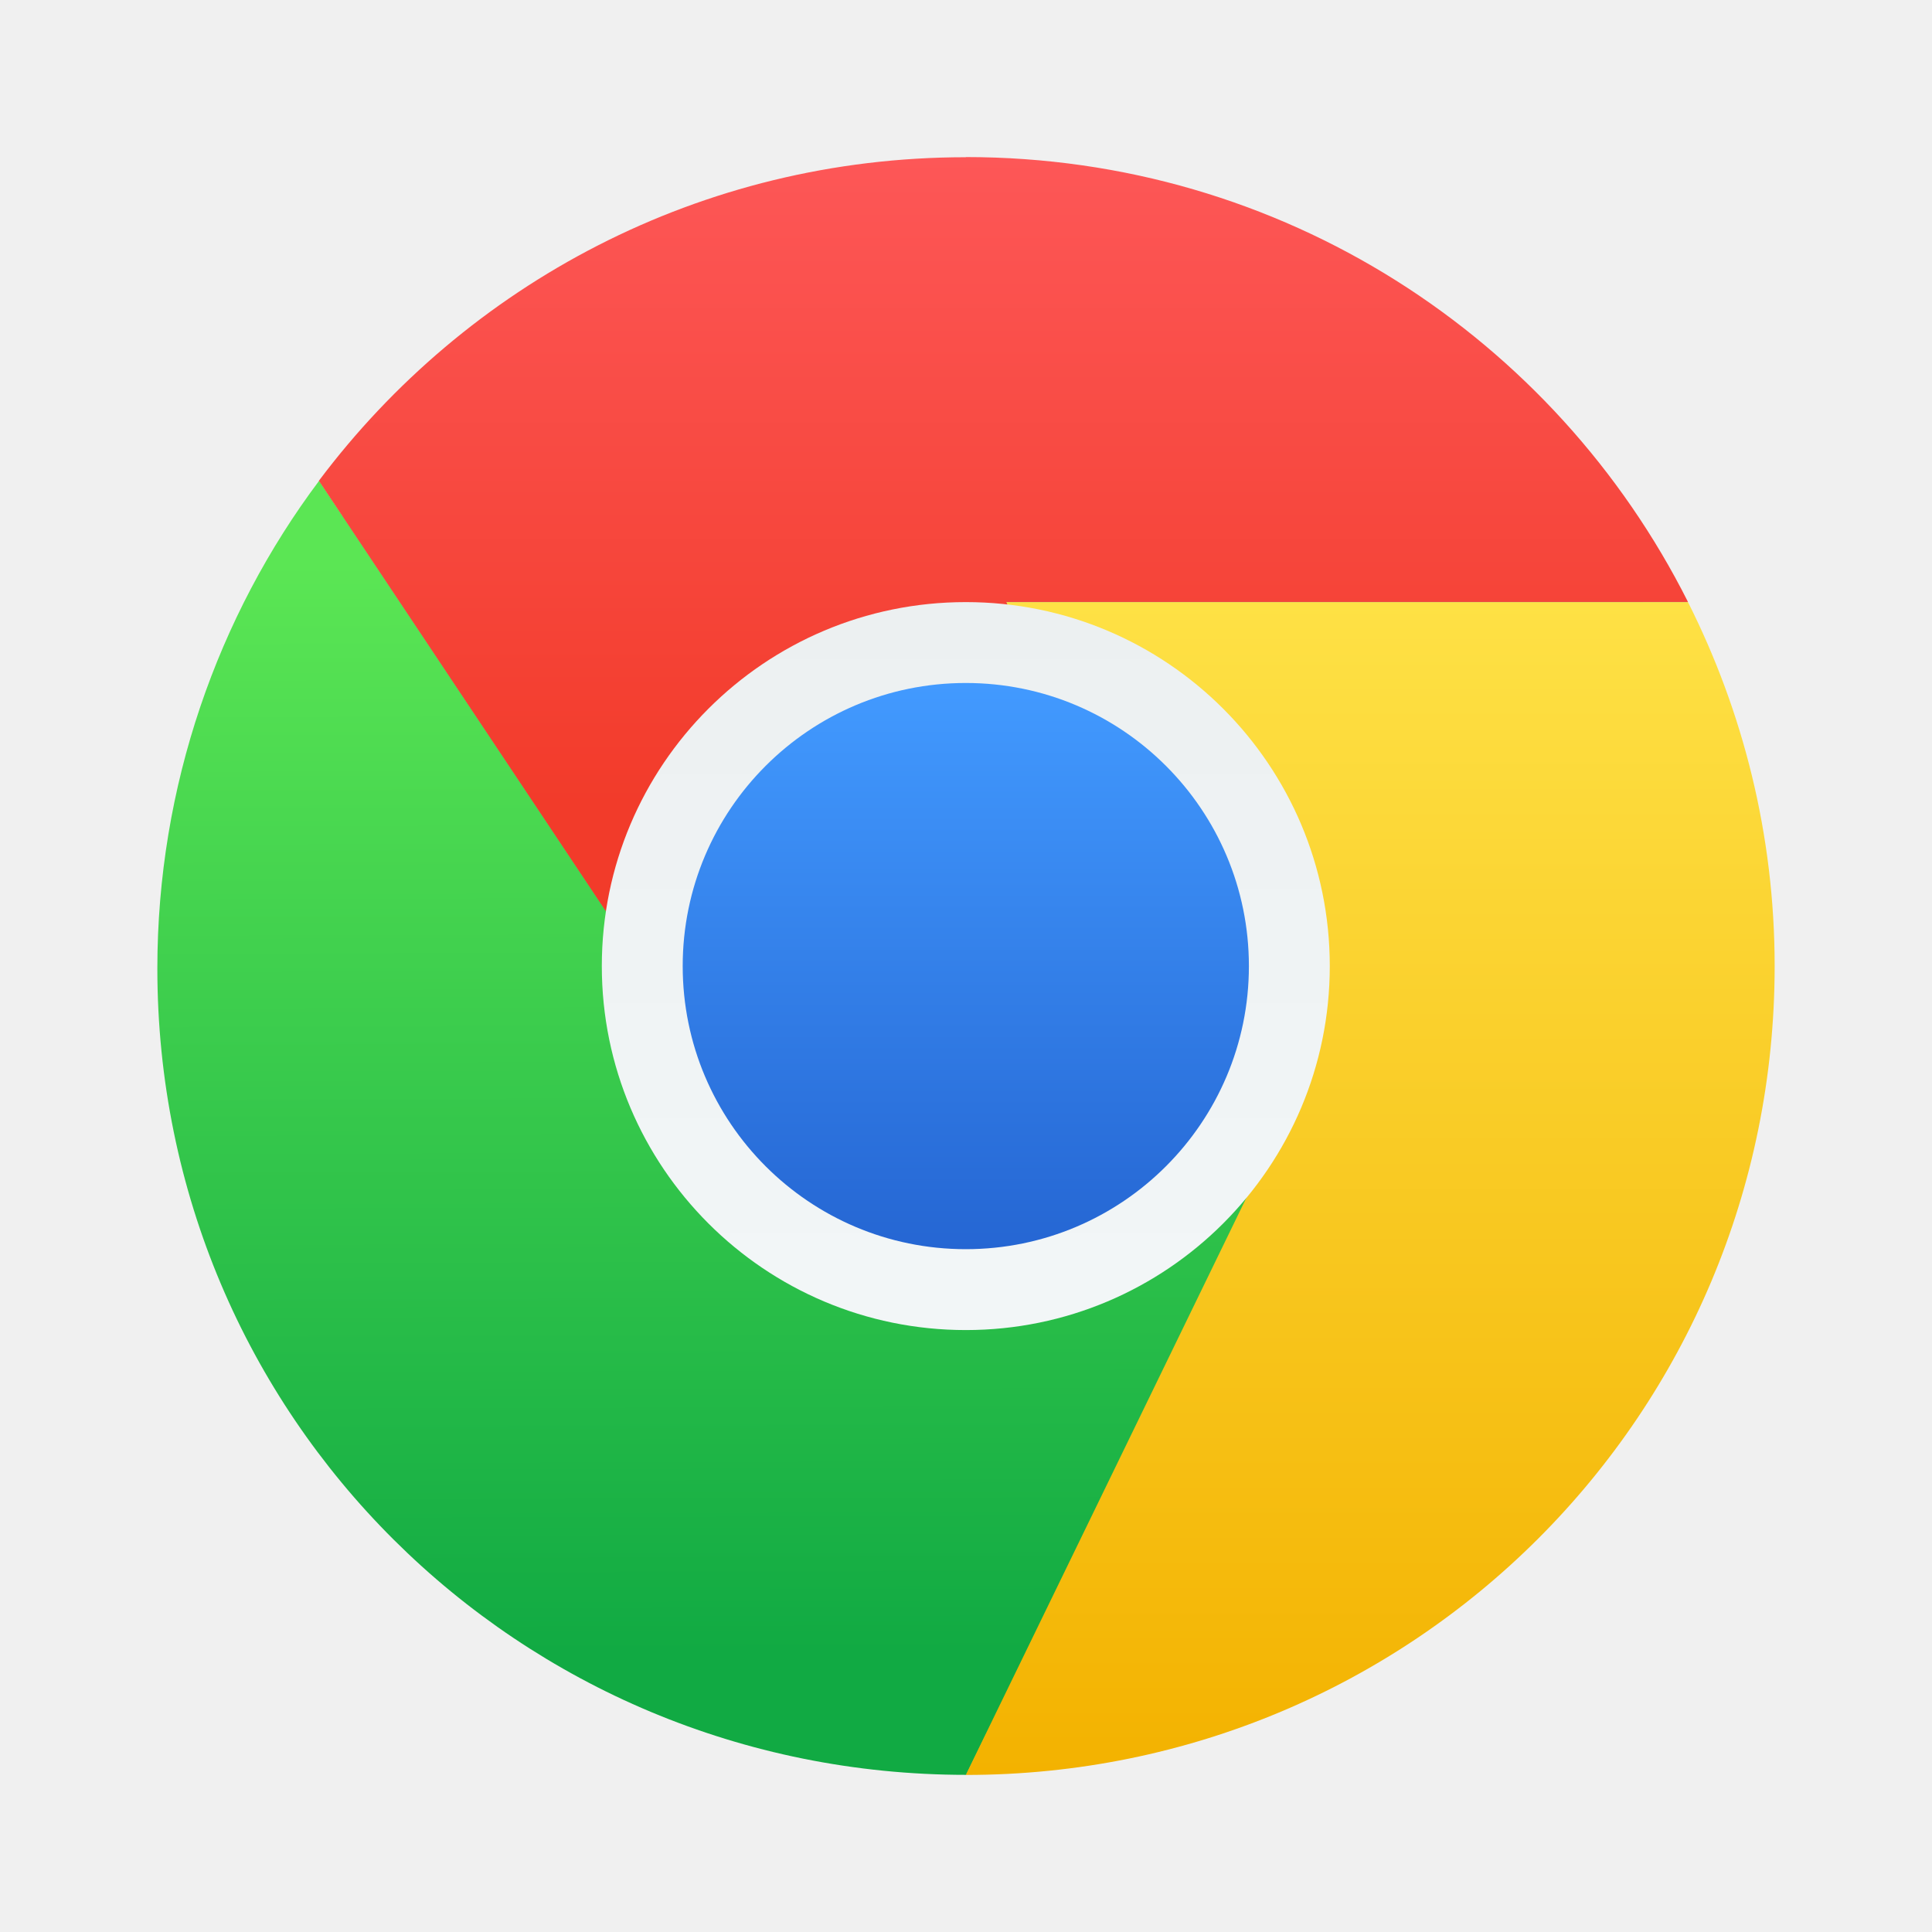
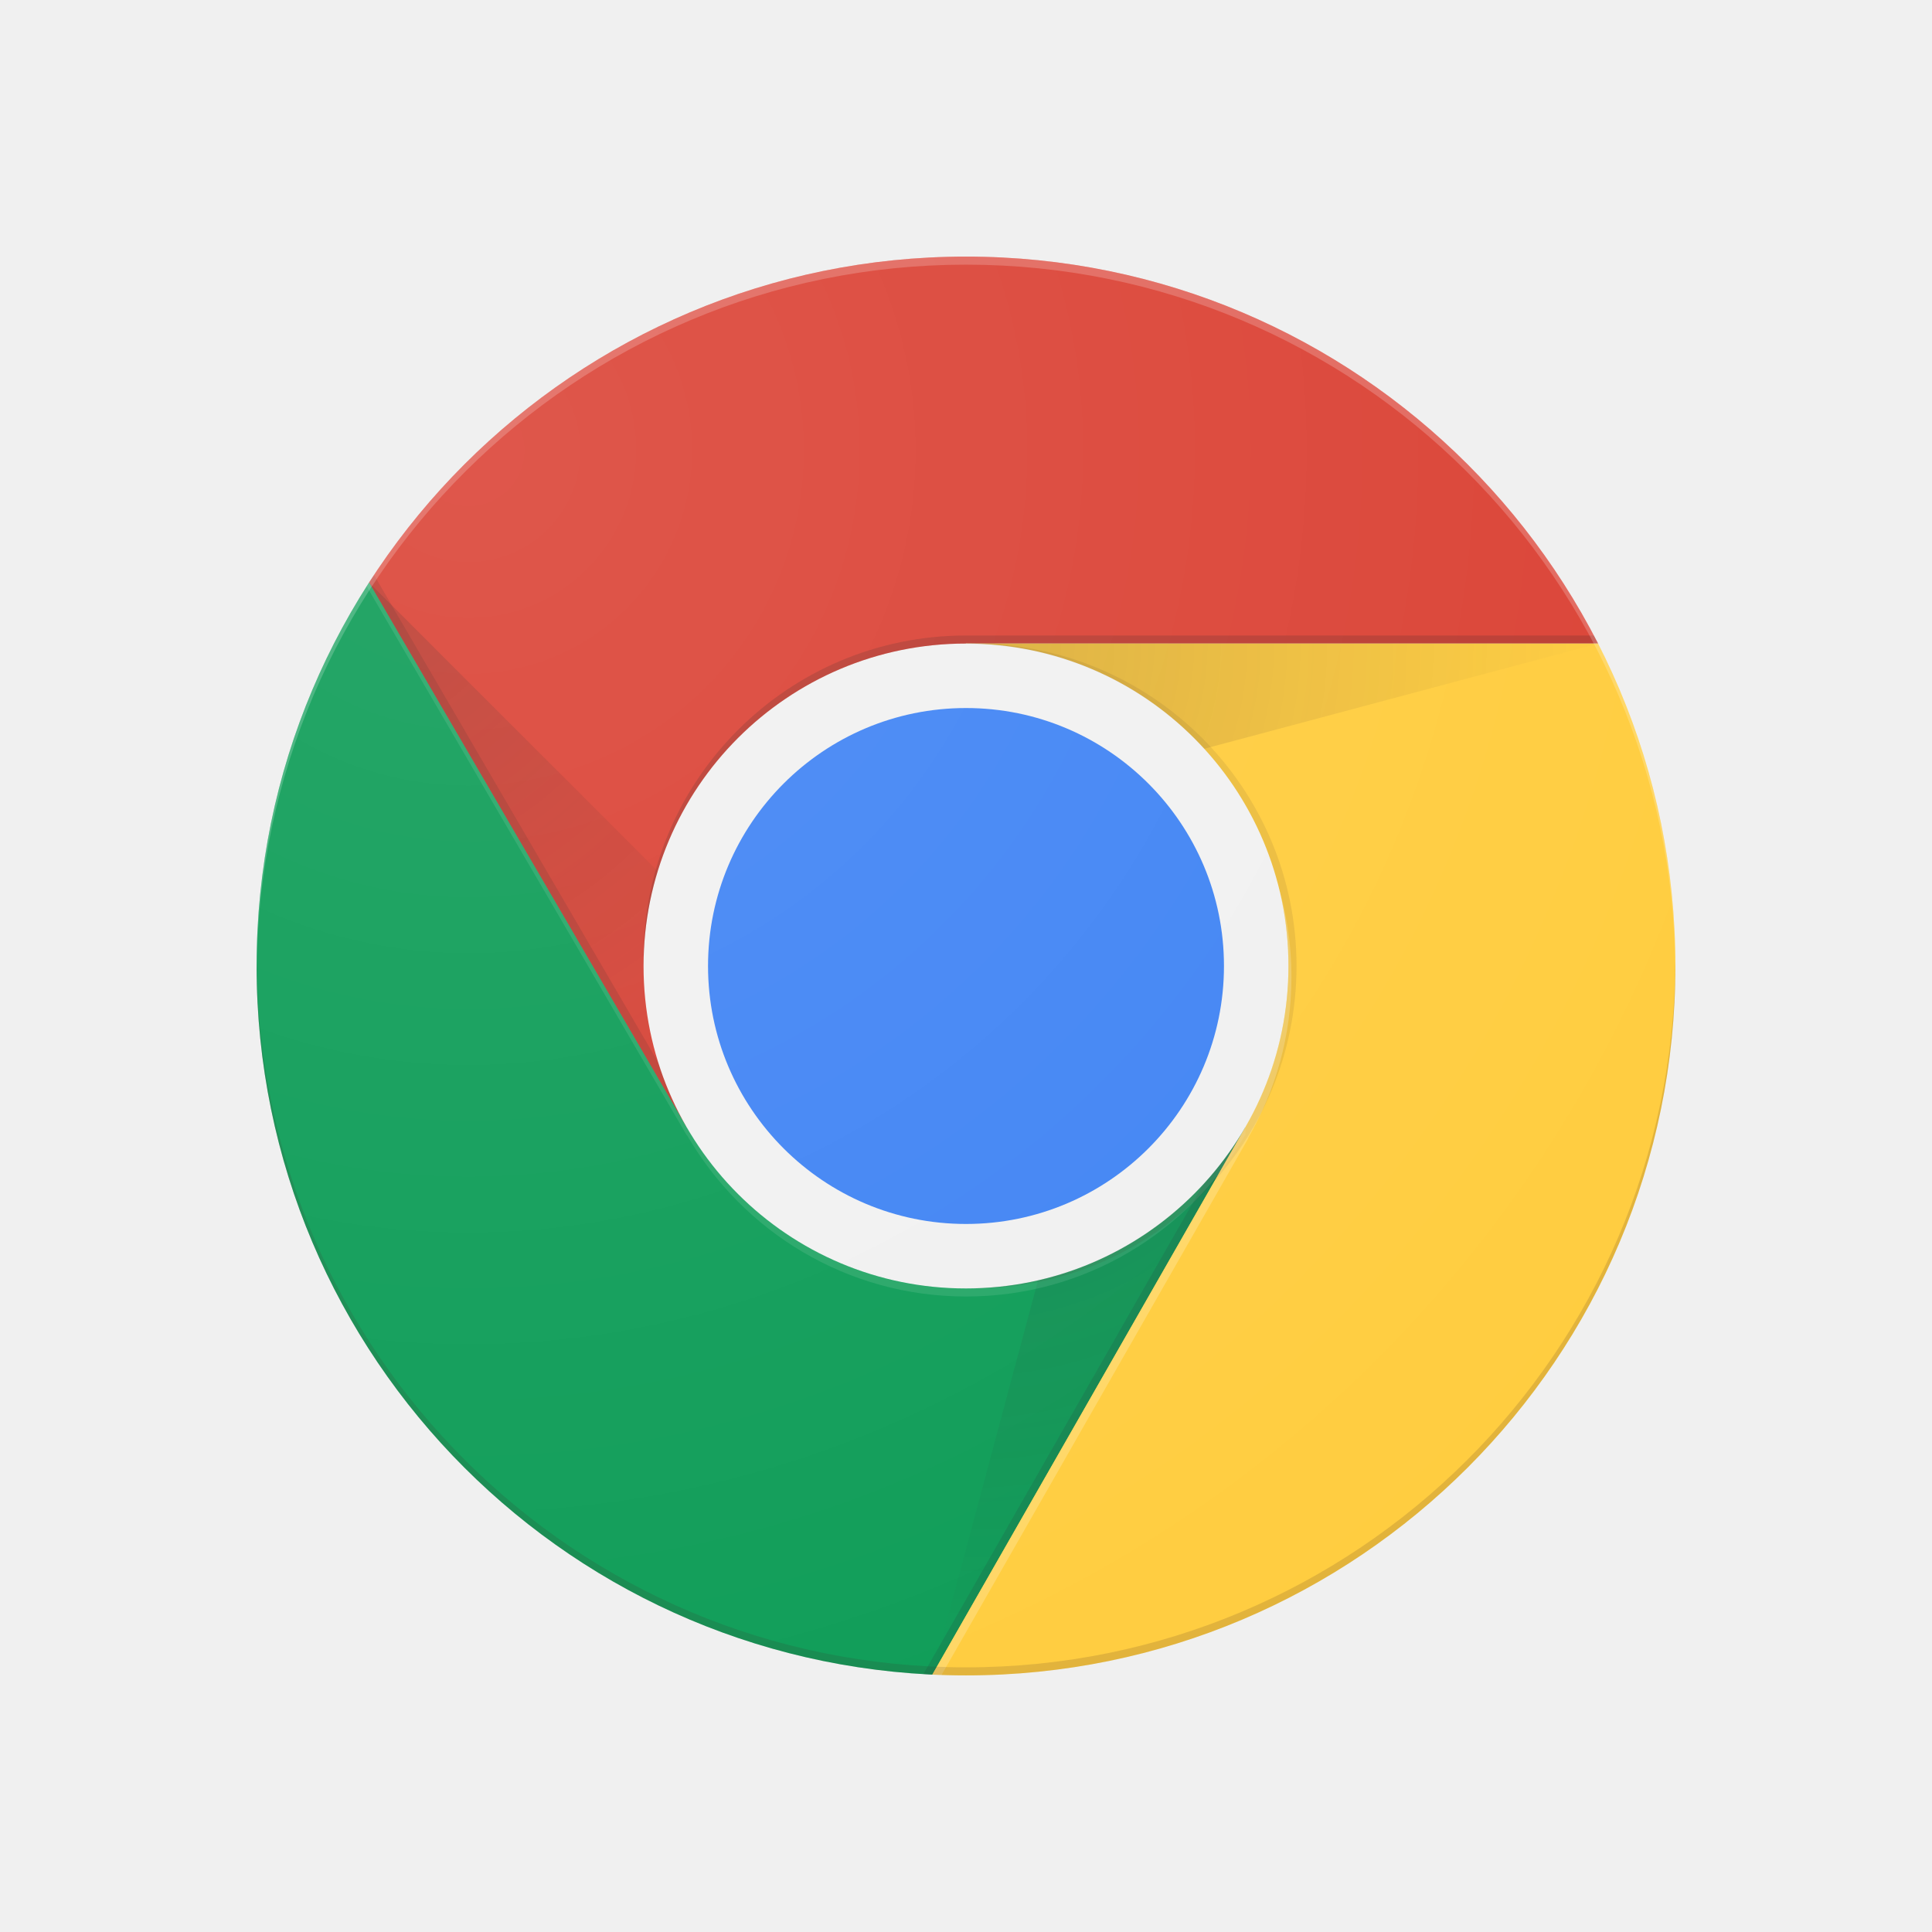
- <svg xmlns="http://www.w3.org/2000/svg" viewBox="0 0 128 128" version="1.1" id="svg3908" width="128" height="128">
-   <defs id="defs3888">
-     <linearGradient id="4" y1="542.8" x2="0" y2="503.85" gradientUnits="userSpaceOnUse">
-       <stop stop-color="#79a8ca" id="stop3858" />
-       <stop offset="1" stop-color="#9ecbda" id="stop3860" />
+ <svg xmlns="http://www.w3.org/2000/svg" xmlns:xlink="http://www.w3.org/1999/xlink" viewBox="1 1 128 128" version="1.1" id="svg137" width="128" height="128">
+   <defs id="defs3">
+     <circle id="a" cy="96" cx="96" r="88" />
+     <clipPath id="b-8">
+       <use y="0" x="0" style="overflow:visible" width="100%" overflow="visible" xlink:href="#a" height="100%" id="use5-1" />
+     </clipPath>
+     <linearGradient xlink:href="#c" id="linearGradient1308-0" gradientUnits="userSpaceOnUse" x1="29.337" y1="75.021" x2="81.837" y2="44.354" />
+     <linearGradient x1="29.337" x2="81.837" y1="75.021" gradientUnits="userSpaceOnUse" y2="44.354" id="linearGradient2045">
+       <stop id="stop10-3" offset="0" stop-opacity=".6" stop-color="#A52714" />
+       <stop id="stop12-0" offset=".66" stop-opacity="0" stop-color="#A52714" />
    </linearGradient>
-     <linearGradient id="5" y1="531.8" x2="0" y2="514.8" gradientUnits="userSpaceOnUse">
-       <stop stop-color="#f2f6f7" id="stop3863" />
-       <stop offset="1" stop-color="#ecf0f1" id="stop3865" />
+     <clipPath id="clipPath1749">
+       <use y="0" x="0" style="overflow:visible" width="100%" overflow="visible" xlink:href="#a" height="100%" id="use1747" />
+     </clipPath>
+     <clipPath id="clipPath1753">
+       <use y="0" x="0" style="overflow:visible" width="100%" overflow="visible" xlink:href="#a" height="100%" id="use1751" />
+     </clipPath>
+     <linearGradient xlink:href="#d" id="linearGradient1310-4" gradientUnits="userSpaceOnUse" x1="110.87" y1="164.5" x2="52.538" y2="130.33" />
+     <linearGradient x1="110.87" x2="52.538" y1="164.5" gradientUnits="userSpaceOnUse" y2="130.33" id="linearGradient2054">
+       <stop id="stop23-4" offset="0" stop-opacity=".4" stop-color="#055524" />
+       <stop id="stop25-4" offset=".33" stop-opacity="0" stop-color="#055524" />
    </linearGradient>
-     <linearGradient id="3" y1="530.8" x2="0" y2="516.8" gradientUnits="userSpaceOnUse">
-       <stop stop-color="#2566d3" id="stop3868" />
-       <stop offset="1" stop-color="#429aff" id="stop3870" />
+     <clipPath id="clipPath1761">
+       <use y="0" x="0" style="overflow:visible" width="100%" overflow="visible" xlink:href="#a" height="100%" id="use1759" />
+     </clipPath>
+     <clipPath id="clipPath1765">
+       <use y="0" x="0" style="overflow:visible" width="100%" overflow="visible" xlink:href="#a" height="100%" id="use1763" />
+     </clipPath>
+     <clipPath id="f-4">
+       <path id="use37-7" d="m 8,184 h 83.77 l 38.88,-38.88 V 116 H 61.36 L 8,24.48 Z" />
+     </clipPath>
+     <linearGradient xlink:href="#g" id="linearGradient1312-6" gradientUnits="userSpaceOnUse" x1="121.86" y1="49.804" x2="136.55" y2="114.13" />
+     <linearGradient x1="121.86" x2="136.55" y1="49.804" gradientUnits="userSpaceOnUse" y2="114.13" id="linearGradient2065">
+       <stop id="stop42-3" offset="0" stop-opacity=".3" stop-color="#EA6100" />
+       <stop id="stop44-1" offset=".66" stop-opacity="0" stop-color="#EA6100" />
    </linearGradient>
-     <linearGradient id="1" x1="396.65" y1="540.8" x2="396.57" y2="513.8" gradientUnits="userSpaceOnUse">
-       <stop stop-color="#11aa43" id="stop3873" />
-       <stop offset="1" stop-color="#5be654" id="stop3875" />
-     </linearGradient>
-     <linearGradient id="0" y1="44" x2="0" y2="15" gradientUnits="userSpaceOnUse">
-       <stop stop-color="#f3b200" id="stop3878" />
-       <stop offset="1" stop-color="#fee145" id="stop3880" />
-     </linearGradient>
-     <linearGradient id="2" y1="519.8" x2="0" y2="503.8" gradientUnits="userSpaceOnUse">
-       <stop stop-color="#f23b2a" id="stop3883" />
-       <stop offset="1" stop-color="#fd5757" id="stop3885" />
-     </linearGradient>
+     <clipPath id="clipPath1775">
+       <use y="0" x="0" style="overflow:visible" width="100%" overflow="visible" xlink:href="#a" height="100%" id="use1773" />
+     </clipPath>
+     <clipPath id="clipPath1786">
+       <use y="0" x="0" style="overflow:visible" width="100%" overflow="visible" xlink:href="#a" height="100%" id="use1784" />
+     </clipPath>
+     <clipPath id="j-5">
+       <path id="use62-9" d="m 96,56 34.65,60 -38.88,68 H 184 V 56 Z" />
+     </clipPath>
+     <radialGradient id="l-2" gradientUnits="userSpaceOnUse" cy="55.948" cx="668.18" gradientTransform="translate(-576)" r="84.078">
+       <stop stop-color="#3E2723" stop-opacity=".2" offset="0" id="stop73-1" />
+       <stop stop-color="#3E2723" stop-opacity="0" offset="1" id="stop75-7" />
+     </radialGradient>
+     <clipPath id="clipPath1802">
+       <use y="0" x="0" style="overflow:visible" width="100%" overflow="visible" xlink:href="#a" height="100%" id="use1800" />
+     </clipPath>
+     <clipPath id="clipPath1806">
+       <use y="0" x="0" style="overflow:visible" width="100%" overflow="visible" xlink:href="#a" height="100%" id="use1804" />
+     </clipPath>
+     <clipPath id="n-8">
+       <path id="use83-5" d="M 21.97,8 V 48.34 L 61.36,116 96,56 h 88 V 8 Z" />
+     </clipPath>
+     <radialGradient id="p-4" gradientUnits="userSpaceOnUse" cy="48.52" cx="597.88" gradientTransform="translate(-576)" r="78.044">
+       <stop stop-color="#3E2723" stop-opacity=".2" offset="0" id="stop94-1" />
+       <stop stop-color="#3E2723" stop-opacity="0" offset="1" id="stop96-8" />
+     </radialGradient>
+     <clipPath id="clipPath1822">
+       <use y="0" x="0" style="overflow:visible" width="100%" overflow="visible" xlink:href="#a" height="100%" id="use1820" />
+     </clipPath>
+     <radialGradient id="q-5" gradientUnits="userSpaceOnUse" cy="96.138" cx="671.84" gradientTransform="translate(-576)" r="87.87">
+       <stop stop-color="#263238" stop-opacity=".2" offset="0" id="stop101-9" />
+       <stop stop-color="#263238" stop-opacity="0" offset="1" id="stop103-7" />
+     </radialGradient>
+     <clipPath id="clipPath1829">
+       <use y="0" x="0" style="overflow:visible" width="100%" overflow="visible" xlink:href="#a" height="100%" id="use1827" />
+     </clipPath>
+     <clipPath id="clipPath1833">
+       <use y="0" x="0" style="overflow:visible" width="100%" overflow="visible" xlink:href="#a" height="100%" id="use1831" />
+     </clipPath>
+     <clipPath id="clipPath1837">
+       <use y="0" x="0" style="overflow:visible" width="100%" overflow="visible" xlink:href="#a" height="100%" id="use1835" />
+     </clipPath>
+     <clipPath id="clipPath1841">
+       <use y="0" x="0" style="overflow:visible" width="100%" overflow="visible" xlink:href="#a" height="100%" id="use1839" />
+     </clipPath>
+     <radialGradient id="r-5" gradientUnits="userSpaceOnUse" cy="32.014" cx="34.286" gradientTransform="matrix(0.6477272,0,0,0.6477272,55.4792,-12.55469)" r="176.75">
+       <stop stop-color="#fff" stop-opacity=".1" offset="0" id="stop130-3" />
+       <stop stop-color="#fff" stop-opacity="0" offset="1" id="stop132-8" />
+     </radialGradient>
+     <path id="path1641" d="m 8,184 h 83.77 l 38.88,-38.88 V 116 H 61.36 L 8,24.48 Z" />
+     <path id="path1669" d="m 96,56 34.65,60 -38.88,68 H 184 V 56 Z" />
+     <path id="path1687" d="M 21.97,8 V 48.34 L 61.36,116 96,56 h 88 V 8 Z" />
+     <linearGradient xlink:href="#c" id="linearGradient2167" gradientUnits="userSpaceOnUse" x1="29.337" y1="75.021" x2="81.837" y2="44.354" />
+     <linearGradient xlink:href="#d" id="linearGradient2169" gradientUnits="userSpaceOnUse" x1="110.87" y1="164.5" x2="52.538" y2="130.33" />
+     <linearGradient xlink:href="#g" id="linearGradient2171" gradientUnits="userSpaceOnUse" x1="121.86" y1="49.804" x2="136.55" y2="114.13" />
  </defs>
-   <g transform="matrix(2.67943,0,0,2.67943,-1030.748,-1339.48)" id="g3906">
-     <rect y="504.8" x="389.57" height="38" width="38" rx="19" id="rect3890" style="fill:url(#4)" />
-     <path transform="translate(384.57,499.8)" d="m 24.473,14.699 c -0.262,0 -0.473,0.211 -0.473,0.473 0,0.262 0.211,0.473 0.473,0.473 h 17.05 c 0.034,0 0.065,-0.013 0.098,-0.02 L 41.853,15 40.996,14.699" id="path3892" style="opacity:0.8;fill:#649cc1" />
-     <g id="g3900" style="fill-rule:evenodd">
-       <path d="m 392.58,511.8 c -2.504,3.34 -4,7.548 -4,12.06 0,11.08 8.92,19.938 20,19.938 l 7,-14.337 -13,-2.663 z" id="path3894" style="fill:url(#1)" />
-       <path transform="translate(384.57,499.8)" d="M 25,15 31,29.6 24,44 c 11.08,0 20,-8.92 20,-20 0,-3.245 -0.782,-6.295 -2.143,-9 z" id="path3896" style="fill:url(#0)" />
-       <path d="m 408.57,503.8 c -6.565,0 -12.354,3.146 -15.996,8 l 9.996,14.996 13,2.6 -6,-14.6 h 16.857 c -3.285,-6.53 -10.02,-11 -17.857,-11" id="path3898" style="fill:url(#2)" />
+   <clipPath id="b">
+     <use width="100%" overflow="visible" xlink:href="#a" height="100%" id="use5" style="overflow:visible" x="0" y="0" />
+   </clipPath>
+   <radialGradient id="l" gradientUnits="userSpaceOnUse" cy="55.948" cx="668.18" gradientTransform="translate(-576)" r="84.078">
+     <stop stop-color="#3E2723" stop-opacity=".2" offset="0" id="stop73" />
+     <stop stop-color="#3E2723" stop-opacity="0" offset="1" id="stop75" />
+   </radialGradient>
+   <radialGradient id="p" gradientUnits="userSpaceOnUse" cy="48.52" cx="597.88" gradientTransform="translate(-576)" r="78.044">
+     <stop stop-color="#3E2723" stop-opacity=".2" offset="0" id="stop94" />
+     <stop stop-color="#3E2723" stop-opacity="0" offset="1" id="stop96" />
+   </radialGradient>
+   <radialGradient id="q" gradientUnits="userSpaceOnUse" cy="96.138" cx="671.84" gradientTransform="translate(-576)" r="87.87">
+     <stop stop-color="#263238" stop-opacity=".2" offset="0" id="stop101" />
+     <stop stop-color="#263238" stop-opacity="0" offset="1" id="stop103" />
+   </radialGradient>
+   <radialGradient id="r" gradientUnits="userSpaceOnUse" cy="32.014" cx="34.286" gradientTransform="translate(-7,-7)" r="176.75">
+     <stop stop-color="#fff" stop-opacity=".1" offset="0" id="stop130" />
+     <stop stop-color="#fff" stop-opacity="0" offset="1" id="stop132" />
+   </radialGradient>
+   <g id="g3131" transform="matrix(0.8245614,0,0,0.8245614,-32.01873,24.07939)" style="stroke-width:1.213">
+     <g style="stroke-width:1.872" transform="matrix(0.6477272,0,0,0.6477272,55.4792,-12.55469)" clip-path="url(#b-8)" id="g1623">
+       <path style="fill:#db4437;stroke-width:1.872" d="M 21.97,8 V 116 H 61.36 L 96,56 h 88 V 8 Z" id="path1613" />
+       <linearGradient id="linearGradient1619" y2="44.354" gradientUnits="userSpaceOnUse" y1="75.021" x2="81.837" x1="29.337">
+         <stop stop-color="#A52714" stop-opacity=".6" offset="0" id="stop1615" />
+         <stop stop-color="#A52714" stop-opacity="0" offset=".66" id="stop1617" />
+       </linearGradient>
+       <path style="fill:url(#linearGradient2167);stroke-width:1.872" d="M 21.97,8 V 116 H 61.36 L 96,56 h 88 V 8 Z" id="path1621" />
    </g>
-     <rect width="18" height="18" x="399.57" y="514.8" rx="9" id="rect3902" style="fill:url(#5)" />
-     <rect y="516.8" x="401.57" height="14" width="14" rx="7" id="rect3904" style="fill:url(#3)" />
+     <path style="fill:#3e2723;fill-opacity:0.15;stroke-width:1.872" clip-path="url(#b-8)" d="m 62.31,115.65 -39.83,-68.31 -0.58,1 39.54,67.8 z" transform="matrix(0.6477272,0,0,0.6477272,55.4792,-12.55469)" id="path1625" />
+     <g style="stroke-width:1.872" transform="matrix(0.6477272,0,0,0.6477272,55.4792,-12.55469)" clip-path="url(#b-8)" id="g1637">
+       <path style="fill:#0f9d58;stroke-width:1.872" d="m 8,184 h 83.77 l 38.88,-38.88 V 116 H 61.36 L 8,24.48 Z" id="path1627" />
+       <linearGradient id="linearGradient1633" y2="130.33" gradientUnits="userSpaceOnUse" y1="164.5" x2="52.538" x1="110.87">
+         <stop stop-color="#055524" stop-opacity=".4" offset="0" id="stop1629" />
+         <stop stop-color="#055524" stop-opacity="0" offset=".33" id="stop1631" />
+       </linearGradient>
+       <path style="fill:url(#linearGradient2169);stroke-width:1.872" d="m 8,184 h 83.77 l 38.88,-38.88 V 116 H 61.36 L 8,24.48 Z" id="path1635" />
+     </g>
+     <path style="fill:#263238;fill-opacity:0.15;stroke-width:1.872" clip-path="url(#b-8)" d="M 129.84,117.33 129.01,116.85 90.62,184 h 1.15 l 38.1,-66.64 z" transform="matrix(0.6477272,0,0,0.6477272,55.4792,-12.55469)" id="path1639" />
+     <g style="stroke-width:1.872" transform="matrix(0.6477272,0,0,0.6477272,55.4792,-12.55469)" clip-path="url(#b-8)" id="g1661">
+       <defs id="defs1643">
+         <path id="path2118" d="m 8,184 h 83.77 l 38.88,-38.88 V 116 H 61.36 L 8,24.48 Z" />
+       </defs>
+       <clipPath id="clipPath1647">
+         <path id="use1645" d="m 8,184 h 83.77 l 38.88,-38.88 V 116 H 61.36 L 8,24.48 Z" />
+       </clipPath>
+       <g style="stroke-width:1.872" clip-path="url(#f-4)" id="g1659">
+         <path style="fill:#ffcd40;stroke-width:1.872" d="m 96,56 34.65,60 -38.88,68 H 184 V 56 Z" id="path1649" />
+         <linearGradient id="linearGradient1655" y2="114.13" gradientUnits="userSpaceOnUse" y1="49.804" x2="136.55" x1="121.86">
+           <stop stop-color="#EA6100" stop-opacity=".3" offset="0" id="stop1651" />
+           <stop stop-color="#EA6100" stop-opacity="0" offset=".66" id="stop1653" />
+         </linearGradient>
+         <path style="fill:url(#linearGradient2171);stroke-width:1.872" d="m 96,56 34.65,60 -38.88,68 H 184 V 56 Z" id="path1657" />
+       </g>
+     </g>
+     <g style="stroke-width:1.872" transform="matrix(0.6477272,0,0,0.6477272,55.4792,-12.55469)" clip-path="url(#b-8)" id="g1667">
+       <path style="fill:#ffcd40;stroke-width:1.872" d="m 96,56 34.65,60 -38.88,68 H 184 V 56 Z" id="path1663" />
+       <path style="fill:url(#linearGradient1312-6);stroke-width:1.872" d="m 96,56 34.65,60 -38.88,68 H 184 V 56 Z" id="path1665" />
+     </g>
+     <g style="stroke-width:1.872" transform="matrix(0.6477272,0,0,0.6477272,55.4792,-12.55469)" clip-path="url(#b-8)" id="g1683">
+       <defs id="defs1671">
+         <path id="path2133" d="m 96,56 34.65,60 -38.88,68 H 184 V 56 Z" />
+       </defs>
+       <clipPath id="clipPath1675">
+         <path id="use1673" d="m 96,56 34.65,60 -38.88,68 H 184 V 56 Z" />
+       </clipPath>
+       <g style="stroke-width:1.872" clip-path="url(#j-5)" id="g1681">
+         <path style="fill:#db4437;stroke-width:1.872" d="M 21.97,8 V 116 H 61.36 L 96,56 h 88 V 8 Z" id="path1677" />
+         <path style="fill:url(#linearGradient1308-0);stroke-width:1.872" d="M 21.97,8 V 116 H 61.36 L 96,56 h 88 V 8 Z" id="path1679" />
+       </g>
+     </g>
+     <path style="fill:url(#l-2);stroke-width:1.872" clip-path="url(#b-8)" d="M 96,56 V 76.95 L 174.4,56 Z" transform="matrix(0.6477272,0,0,0.6477272,55.4792,-12.55469)" id="path1685" />
+     <g style="stroke-width:1.872" transform="matrix(0.6477272,0,0,0.6477272,55.4792,-12.55469)" clip-path="url(#b-8)" id="g1701">
+       <defs id="defs1689">
+         <path id="path2143" d="M 21.97,8 V 48.34 L 61.36,116 96,56 h 88 V 8 Z" />
+       </defs>
+       <clipPath id="clipPath1693">
+         <path id="use1691" d="M 21.97,8 V 48.34 L 61.36,116 96,56 h 88 V 8 Z" />
+       </clipPath>
+       <g style="stroke-width:1.872" clip-path="url(#n-8)" id="g1699">
+         <path style="fill:#0f9d58;stroke-width:1.872" d="m 8,184 h 83.77 l 38.88,-38.88 V 116 H 61.36 L 8,24.48 Z" id="path1695" />
+         <path style="fill:url(#linearGradient1310-4);stroke-width:1.872" d="m 8,184 h 83.77 l 38.88,-38.88 V 116 H 61.36 L 8,24.48 Z" id="path1697" />
+       </g>
+     </g>
+     <path style="fill:url(#p-4);stroke-width:1.872" clip-path="url(#b-8)" d="M 21.97,48.45 79.22,105.69 61.36,116 Z" transform="matrix(0.6477272,0,0,0.6477272,55.4792,-12.55469)" id="path1703" />
+     <path style="fill:url(#q-5);stroke-width:1.872" clip-path="url(#b-8)" d="m 91.83,183.89 20.96,-78.2 17.86,10.31 z" transform="matrix(0.6477272,0,0,0.6477272,55.4792,-12.55469)" id="path1705" />
+     <g style="stroke-width:1.872" transform="matrix(0.6477272,0,0,0.6477272,55.4792,-12.55469)" clip-path="url(#b-8)" id="g1711">
+       <circle style="fill:#f1f1f1;stroke-width:1.872" cy="96" cx="96" r="40" id="circle1707" />
+       <circle style="fill:#4285f4;stroke-width:1.872" cy="96" cx="96" r="32" id="circle1709" />
+     </g>
+     <g style="stroke-width:1.872" transform="matrix(0.6477272,0,0,0.6477272,55.4792,-12.55469)" clip-path="url(#b-8)" id="g1721">
+       <path style="fill:#3e2723;fill-opacity:0.2;stroke-width:1.872" d="M 96,55 C 73.91,55 56,72.91 56,95 v 1 C 56,73.91 73.91,56 96,56 h 88 v -1 z" id="path1713" />
+       <path style="fill:#ffffff;fill-opacity:0.1;stroke-width:1.872" d="m 130.6,116 c -6.92,11.94 -19.81,20 -34.6,20 -14.8,0 -27.69,-8.06 -34.61,-20 H 61.35 L 8,24.48 v 1 L 61.36,117 h 0.04 c 6.92,11.94 19.81,20 34.61,20 14.79,0 27.68,-8.05 34.6,-20 h 0.05 v -1 z" id="path1715" />
+       <path style="opacity:0.1;fill:#3e2723;stroke-width:1.872" d="m 97,56 c -0.17,0 -0.33,0.02 -0.5,0.03 21.86,0.27 39.5,18.05 39.5,39.97 0,21.92 -17.64,39.7 -39.5,39.97 0.17,0 0.33,0.03 0.5,0.03 22.09,0 40,-17.91 40,-40 0,-22.09 -17.91,-40 -40,-40 z" id="path1717" />
+       <path style="fill:#ffffff;fill-opacity:0.2;stroke-width:1.872" d="m 131,117.33 c 3.4,-5.88 5.37,-12.68 5.37,-19.96 0,-4.22 -0.66,-8.28 -1.87,-12.09 0.95,3.42 1.5,7.01 1.5,10.73 0,7.28 -1.97,14.08 -5.37,19.96 l 0.02,0.04 -38.88,68 h 1.16 l 38.09,-66.64 z" id="path1719" />
+     </g>
+     <g style="stroke-width:1.872" transform="matrix(0.6477272,0,0,0.6477272,55.4792,-12.55469)" clip-path="url(#b-8)" id="g1727">
+       <path style="fill:#ffffff;fill-opacity:0.2;stroke-width:1.872" d="m 96,9 c 48.43,0 87.72,39.13 87.99,87.5 0,-0.17 0.01,-0.33 0.01,-0.5 C 184,47.4 144.6,8 96,8 47.4,8 8,47.4 8,96 8,96.17 8.01,96.33 8.01,96.5 8.28,48.13 47.57,9 96,9 Z" id="path1723" />
+       <path style="fill:#3e2723;fill-opacity:0.15;stroke-width:1.872" d="m 96,183 c 48.43,0 87.72,-39.13 87.99,-87.5 0,0.17 0.01,0.33 0.01,0.5 0,48.6 -39.4,88 -88,88 C 47.4,184 8,144.6 8,96 8,95.83 8.01,95.67 8.01,95.5 8.28,143.87 47.57,183 96,183 Z" id="path1725" />
+     </g>
+     <circle style="fill:url(#r-5);stroke-width:1.213" cy="49.627" cx="117.661" r="57" id="circle1729" />
  </g>
</svg>
